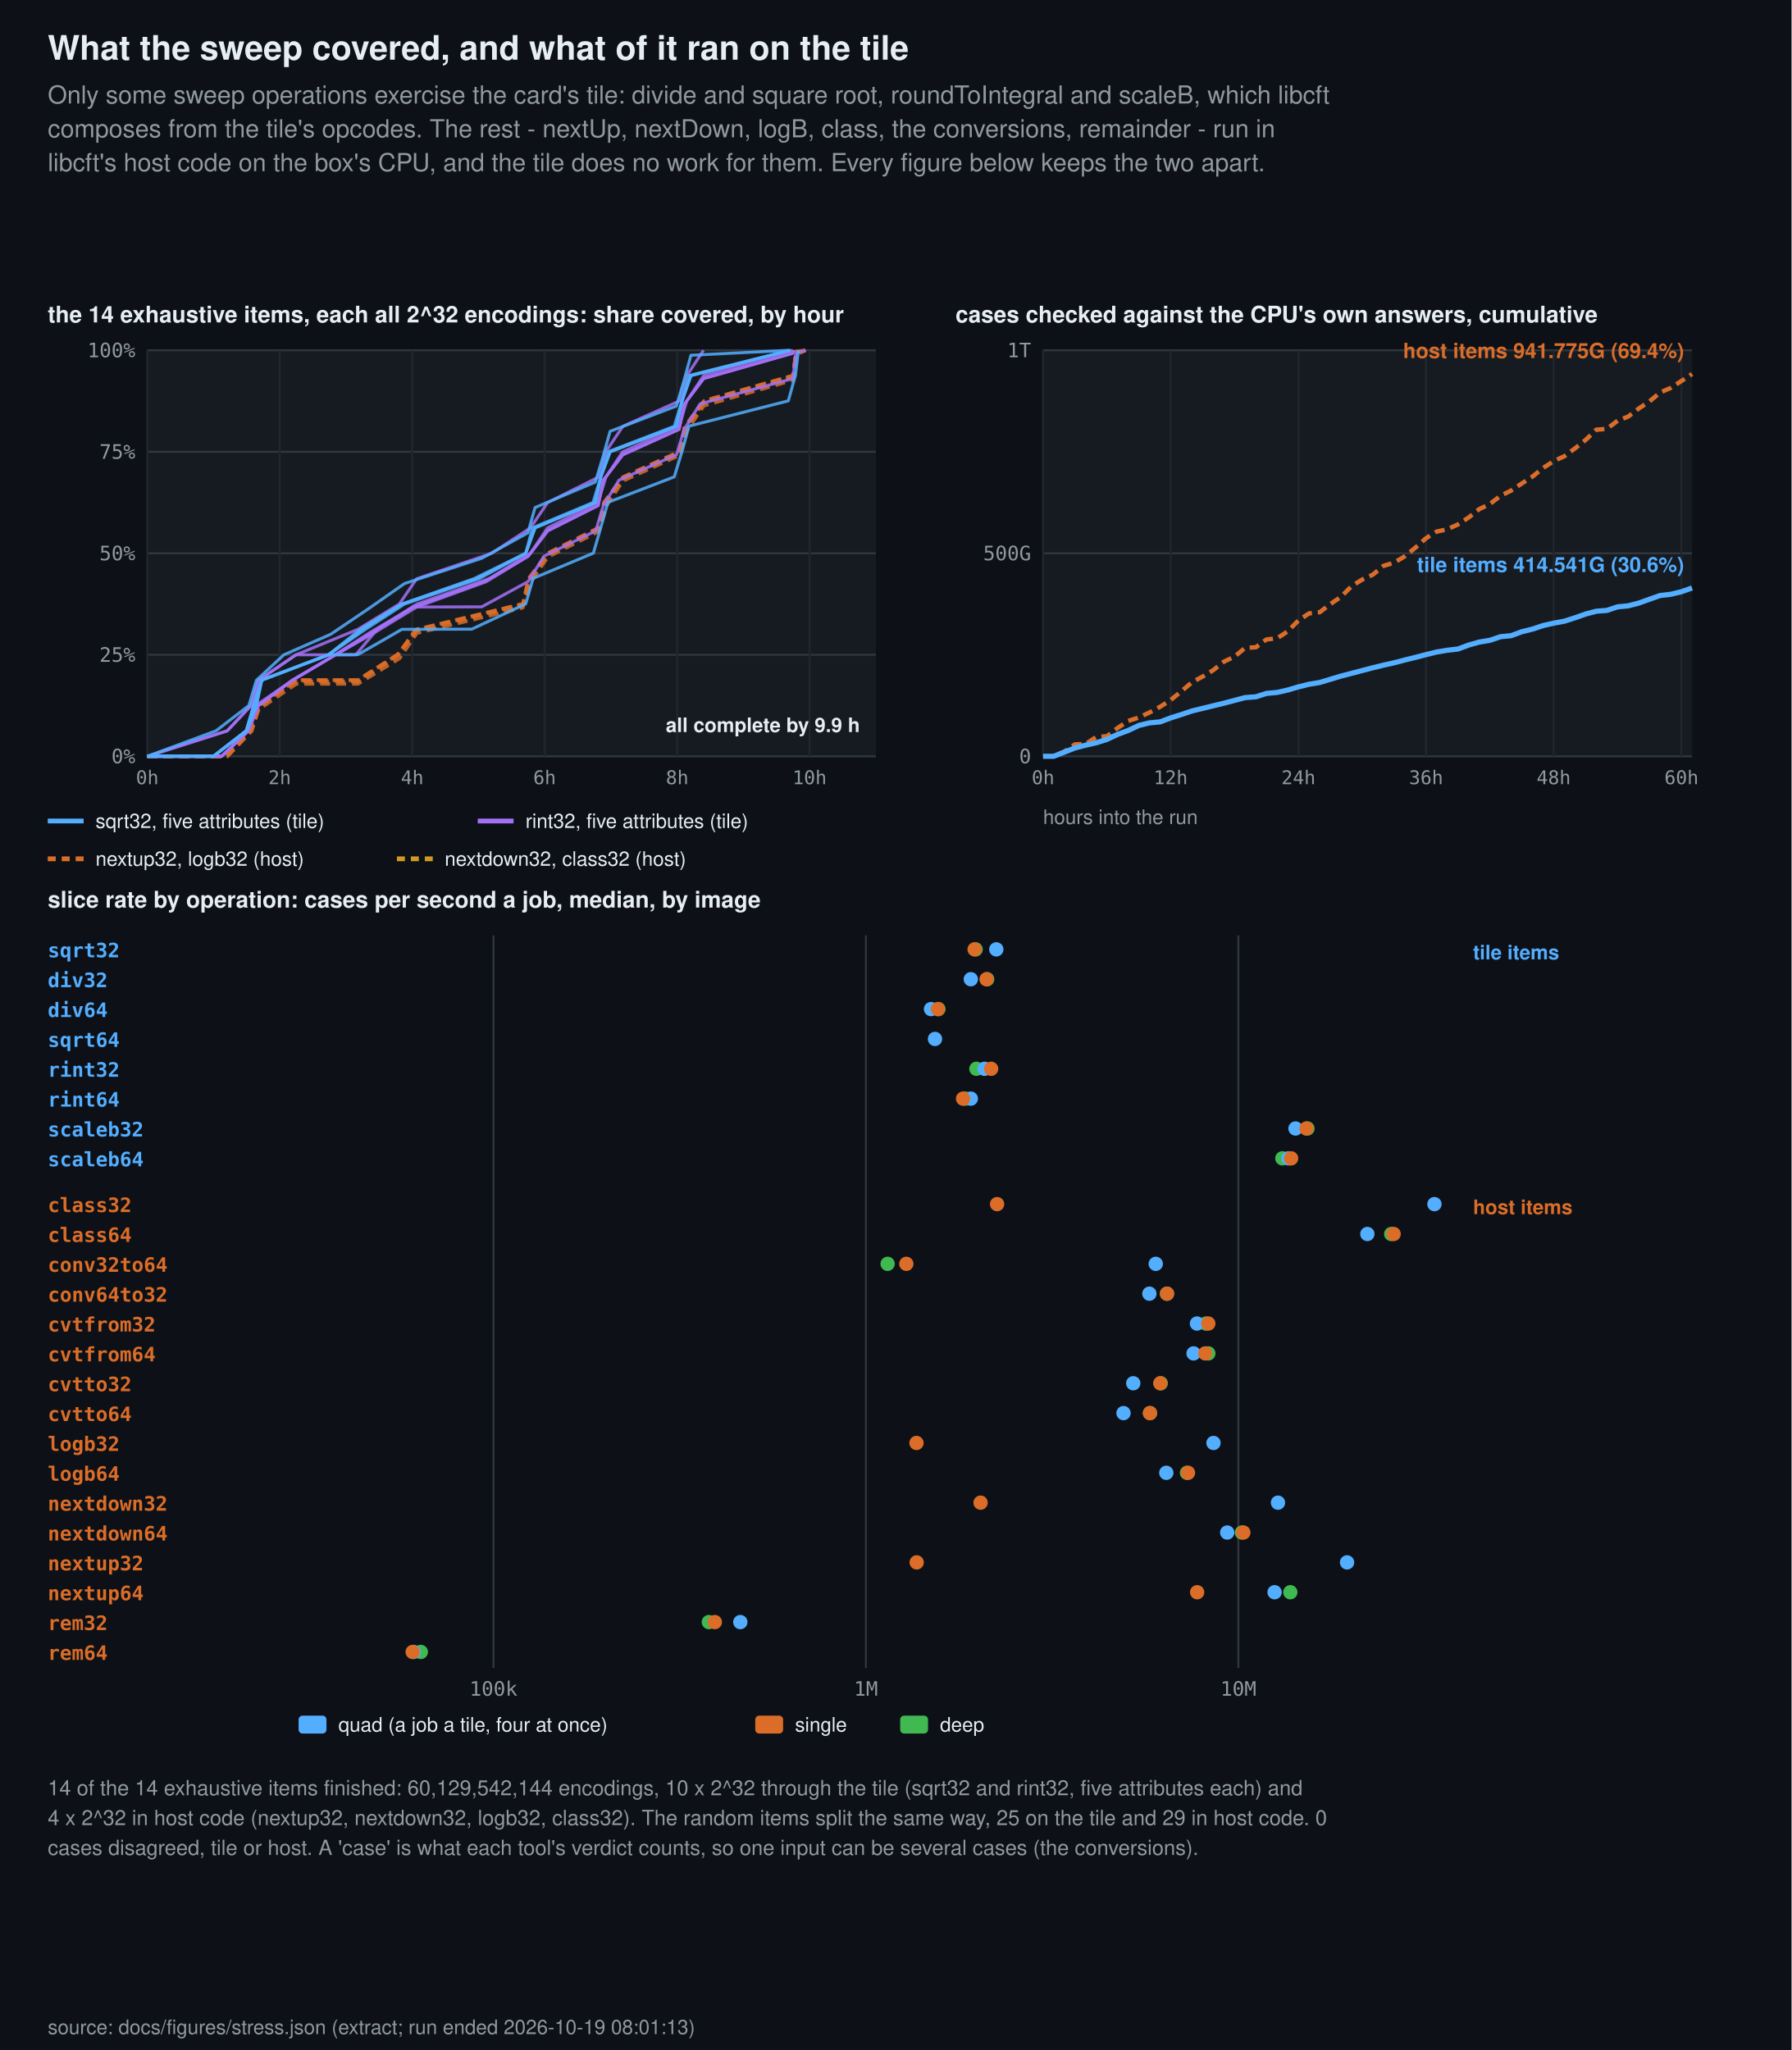
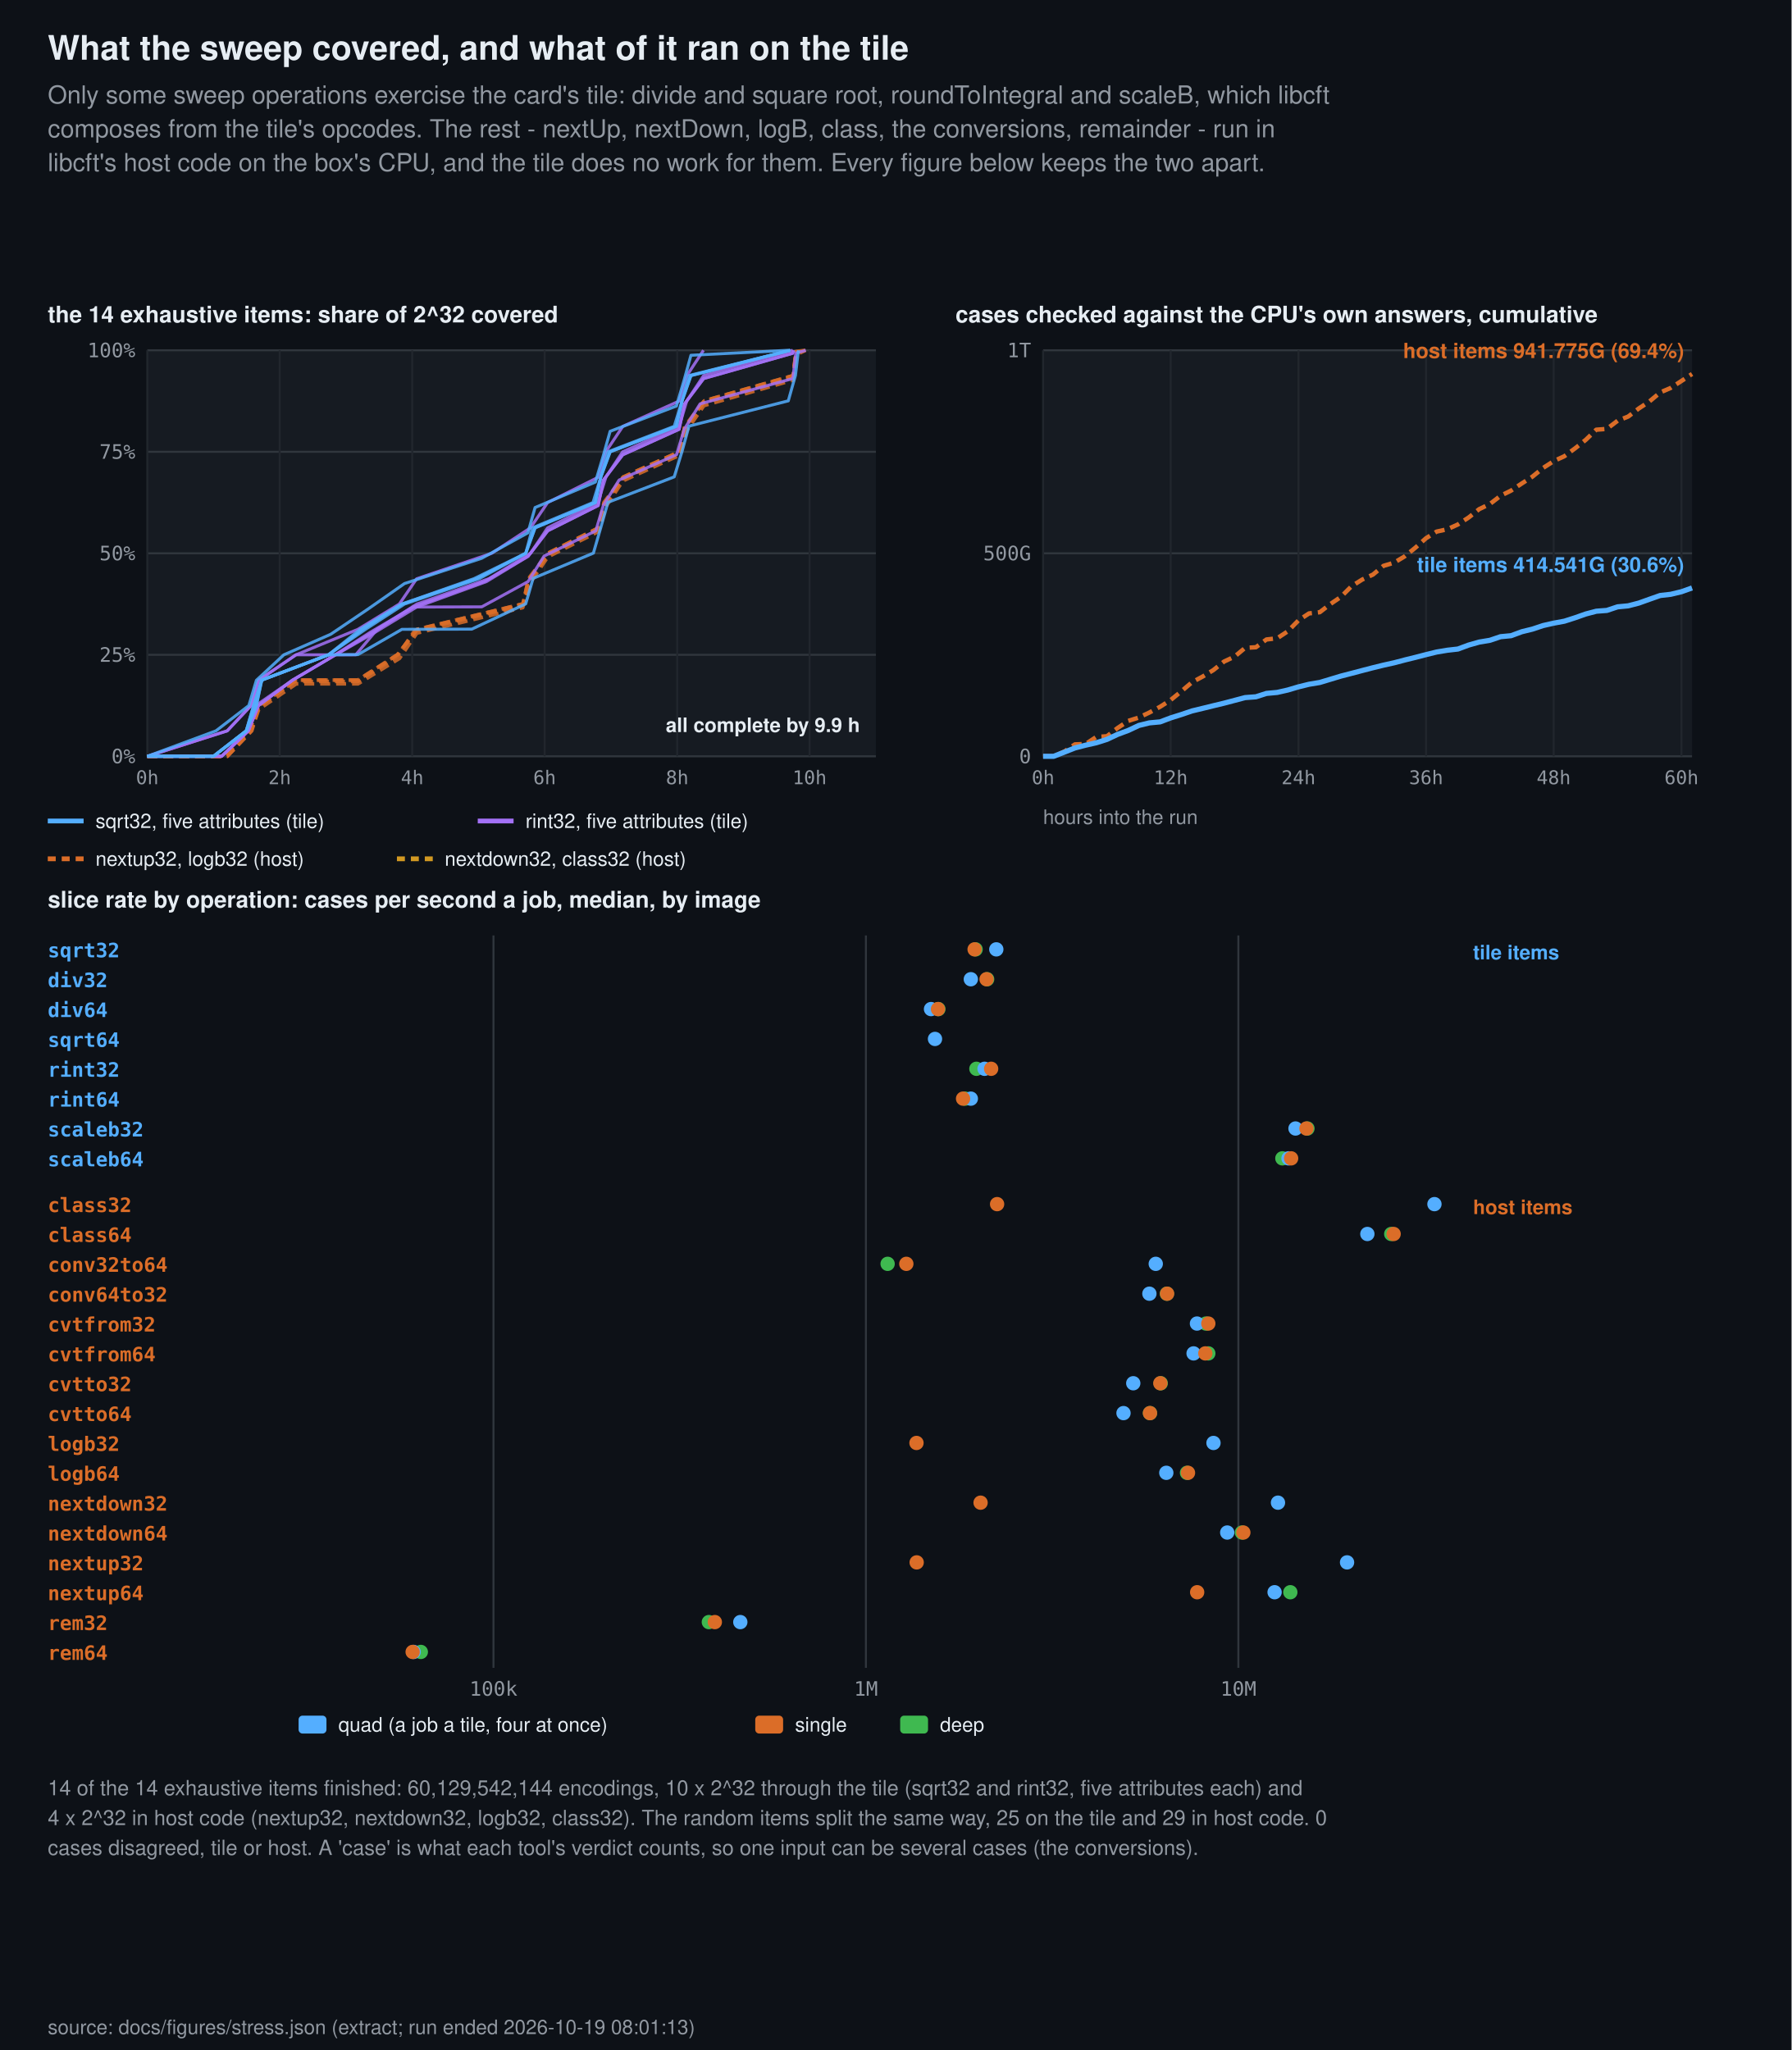
<svg xmlns="http://www.w3.org/2000/svg" width="900" height="1030" viewBox="0 0 900 1030" role="img" aria-label="The native-oracle sweep of the stress run: all 14 exhaustive items complete, and 1,356,316,228,303 cases in all, of which 30.6% exercised the tile and the rest ran in libcft's host code on the box's CPU; no case disagreed.">
  <rect width="900" height="1030" fill="#0d1117" />
  <text x="24.0" y="30.0" font-family="-apple-system,BlinkMacSystemFont,'Segoe UI',Helvetica,Arial,sans-serif" font-size="17" fill="#e6edf3" font-weight="600">What the sweep covered, and what of it ran on the tile</text>
  <text x="24.0" y="52.0" font-family="-apple-system,BlinkMacSystemFont,'Segoe UI',Helvetica,Arial,sans-serif" font-size="12.5" fill="#9198a1">Only some sweep operations exercise the card's tile: divide and square root, roundToIntegral and scaleB, which libcft</text>
  <text x="24.0" y="69.0" font-family="-apple-system,BlinkMacSystemFont,'Segoe UI',Helvetica,Arial,sans-serif" font-size="12.5" fill="#9198a1">composes from the tile's opcodes. The rest - nextUp, nextDown, logB, class, the conversions, remainder - run in</text>
  <text x="24.0" y="86.0" font-family="-apple-system,BlinkMacSystemFont,'Segoe UI',Helvetica,Arial,sans-serif" font-size="12.5" fill="#9198a1">libcft's host code on the box's CPU, and the tile does no work for them. Every figure below keeps the two apart.</text>
-   <text x="24.0" y="162.0" font-family="-apple-system,BlinkMacSystemFont,'Segoe UI',Helvetica,Arial,sans-serif" font-size="11.5" fill="#e6edf3" font-weight="600">the 14 exhaustive items, each all 2^32 encodings: share covered, by hour</text>
+   <text x="24.0" y="162.0" font-family="-apple-system,BlinkMacSystemFont,'Segoe UI',Helvetica,Arial,sans-serif" font-size="11.5" fill="#e6edf3" font-weight="600">the 14 exhaustive items: share of 2^32 covered</text>
  <rect x="74.0" y="176.0" width="366.0" height="204.0" fill="#161b22" />
  <line x1="74.0" y1="380.0" x2="440.0" y2="380.0" stroke="#30363d" stroke-width="1" />
  <text x="68.0" y="383.5" font-family="ui-monospace,SFMono-Regular,'SF Mono',Menlo,Consolas,monospace" font-size="10" fill="#9198a1" text-anchor="end">0%</text>
  <line x1="74.0" y1="329.0" x2="440.0" y2="329.0" stroke="#30363d" stroke-width="1" />
  <text x="68.0" y="332.5" font-family="ui-monospace,SFMono-Regular,'SF Mono',Menlo,Consolas,monospace" font-size="10" fill="#9198a1" text-anchor="end">25%</text>
  <line x1="74.0" y1="278.0" x2="440.0" y2="278.0" stroke="#30363d" stroke-width="1" />
  <text x="68.0" y="281.5" font-family="ui-monospace,SFMono-Regular,'SF Mono',Menlo,Consolas,monospace" font-size="10" fill="#9198a1" text-anchor="end">50%</text>
  <line x1="74.0" y1="227.0" x2="440.0" y2="227.0" stroke="#30363d" stroke-width="1" />
  <text x="68.0" y="230.5" font-family="ui-monospace,SFMono-Regular,'SF Mono',Menlo,Consolas,monospace" font-size="10" fill="#9198a1" text-anchor="end">75%</text>
  <line x1="74.0" y1="176.0" x2="440.0" y2="176.0" stroke="#30363d" stroke-width="1" />
  <text x="68.0" y="179.5" font-family="ui-monospace,SFMono-Regular,'SF Mono',Menlo,Consolas,monospace" font-size="10" fill="#9198a1" text-anchor="end">100%</text>
  <line x1="74.0" y1="176.0" x2="74.0" y2="380.0" stroke="#21262d" stroke-width="1" />
  <text x="74.0" y="394.0" font-family="ui-monospace,SFMono-Regular,'SF Mono',Menlo,Consolas,monospace" font-size="9.5" fill="#9198a1" text-anchor="middle">0h</text>
  <line x1="140.5" y1="176.0" x2="140.5" y2="380.0" stroke="#21262d" stroke-width="1" />
  <text x="140.5" y="394.0" font-family="ui-monospace,SFMono-Regular,'SF Mono',Menlo,Consolas,monospace" font-size="9.5" fill="#9198a1" text-anchor="middle">2h</text>
  <line x1="207.1" y1="176.0" x2="207.1" y2="380.0" stroke="#21262d" stroke-width="1" />
  <text x="207.1" y="394.0" font-family="ui-monospace,SFMono-Regular,'SF Mono',Menlo,Consolas,monospace" font-size="9.5" fill="#9198a1" text-anchor="middle">4h</text>
  <line x1="273.6" y1="176.0" x2="273.6" y2="380.0" stroke="#21262d" stroke-width="1" />
  <text x="273.6" y="394.0" font-family="ui-monospace,SFMono-Regular,'SF Mono',Menlo,Consolas,monospace" font-size="9.5" fill="#9198a1" text-anchor="middle">6h</text>
  <line x1="340.2" y1="176.0" x2="340.2" y2="380.0" stroke="#21262d" stroke-width="1" />
  <text x="340.2" y="394.0" font-family="ui-monospace,SFMono-Regular,'SF Mono',Menlo,Consolas,monospace" font-size="9.5" fill="#9198a1" text-anchor="middle">8h</text>
  <line x1="406.7" y1="176.0" x2="406.7" y2="380.0" stroke="#21262d" stroke-width="1" />
  <text x="406.7" y="394.0" font-family="ui-monospace,SFMono-Regular,'SF Mono',Menlo,Consolas,monospace" font-size="9.5" fill="#9198a1" text-anchor="middle">10h</text>
  <text x="432.0" y="367.8" font-family="-apple-system,BlinkMacSystemFont,'Segoe UI',Helvetica,Arial,sans-serif" font-size="10" fill="#e6edf3" font-weight="600" text-anchor="end">all complete by 9.9 h</text>
  <path d="M74.0,380.0 L114.2,380.0 L126.2,367.2 L130.0,356.4 L148.8,343.6 L179.8,343.6 L200.7,330.8 L209.4,318.1 L262.6,305.3 L266.5,292.6 L275.2,279.8 L300.6,267.1 L304.5,254.3 L312.9,241.6 L341.2,228.8 L345.1,216.1 L353.6,203.8 L398.3,191.0 L399.8,178.3 L404.7,176.0" fill="none" stroke="#db6d28" stroke-width="1.8" stroke-linejoin="round" stroke-dasharray="5 3" opacity="0.85" />
  <path d="M74.0,380.0 L114.2,380.0 L126.5,367.2 L130.2,354.5 L149.0,341.7 L179.8,341.7 L199.7,328.9 L209.7,316.2 L262.8,303.4 L266.8,290.7 L275.4,277.9 L300.8,265.2 L304.7,252.4 L313.1,239.7 L341.5,226.9 L345.3,214.2 L353.8,201.4 L398.5,188.7 L400.0,176.0" fill="none" stroke="#db6d28" stroke-width="1.8" stroke-linejoin="round" stroke-dasharray="5 3" opacity="0.85" />
  <path d="M74.0,380.0 L113.0,380.0 L125.2,367.2 L130.1,354.5 L147.8,341.7 L179.8,341.7 L199.7,328.9 L209.6,316.2 L262.7,303.4 L265.5,290.7 L275.3,277.9 L300.7,265.2 L303.4,252.4 L313.0,239.7 L341.4,226.9 L344.0,214.2 L353.7,201.4 L398.4,188.7 L399.9,176.0" fill="none" stroke="#db6d28" stroke-width="1.8" stroke-linejoin="round" stroke-dasharray="5 3" opacity="0.85" />
  <path d="M74.0,380.0 L113.0,380.0 L125.1,367.2 L130.0,355.2 L147.7,342.4 L179.8,342.4 L199.6,329.6 L208.3,316.9 L262.7,304.1 L265.4,291.4 L275.3,278.6 L300.6,265.9 L303.3,253.1 L313.0,240.4 L341.3,227.6 L343.9,214.9 L353.6,202.1 L398.4,189.4 L399.9,176.6 L404.7,176.0" fill="none" stroke="#db6d28" stroke-width="1.8" stroke-linejoin="round" stroke-dasharray="5 3" opacity="0.85" />
  <path d="M74.0,380.0 L111.3,380.0 L124.8,367.2 L128.5,354.5 L147.0,341.7 L166.0,330.5 L186.0,317.7 L207.6,305.0 L242.0,304.9 L265.3,292.2 L273.3,279.4 L299.3,266.7 L303.1,253.9 L311.0,241.2 L339.9,228.4 L343.7,215.7 L351.7,202.9 L398.3,190.2 L399.8,177.4 L404.8,176.0" fill="none" stroke="#a371f7" stroke-width="1.5" stroke-linejoin="round" opacity="0.85" />
  <path d="M74.0,380.0 L111.3,380.0 L124.8,367.2 L129.9,354.5 L147.0,341.7 L166.0,330.5 L187.2,317.7 L207.6,305.0 L243.3,292.2 L265.3,279.5 L275.1,266.7 L300.5,254.0 L303.1,241.2 L312.9,228.5 L341.1,215.7 L343.8,203.0 L353.5,190.2 L398.2,177.5 L398.7,176.0" fill="none" stroke="#a371f7" stroke-width="1.5" stroke-linejoin="round" opacity="0.85" />
  <path d="M74.0,380.0 L111.3,380.0 L124.7,367.2 L129.8,354.5 L147.0,341.7 L166.0,330.5 L188.4,317.7 L209.3,305.0 L244.4,292.2 L265.3,279.5 L275.2,266.7 L300.5,254.0 L303.1,241.2 L312.8,228.5 L341.2,215.7 L343.8,203.0 L353.5,190.2 L398.2,177.5 L398.7,176.0" fill="none" stroke="#a371f7" stroke-width="1.5" stroke-linejoin="round" opacity="0.85" />
  <path d="M74.0,380.0 L114.2,367.2 L126.1,354.5 L129.9,341.8 L148.7,329.0 L178.7,329.0 L189.5,316.2 L209.4,303.5 L245.7,290.7 L266.5,278.0 L275.1,265.2 L300.4,252.5 L304.4,239.7 L312.8,227.0 L341.2,214.2 L345.0,201.5 L353.5,188.7 L398.2,176.0" fill="none" stroke="#a371f7" stroke-width="1.5" stroke-linejoin="round" opacity="0.85" />
  <path d="M74.0,380.0 L114.1,367.2 L126.1,354.5 L129.9,341.8 L148.7,329.0 L179.8,316.2 L200.6,303.5 L209.3,290.8 L247.0,278.0 L266.5,265.2 L275.1,252.5 L300.5,239.8 L304.3,227.0 L312.9,214.2 L341.2,201.5 L345.0,188.8 L353.4,176.0" fill="none" stroke="#a371f7" stroke-width="1.5" stroke-linejoin="round" opacity="0.85" />
  <path d="M74.0,380.0 L107.2,380.0 L123.7,367.2 L127.4,354.5 L131.5,341.7 L165.0,329.0 L179.8,328.9 L201.9,316.2 L237.0,316.1 L264.1,303.4 L267.8,290.6 L298.1,277.9 L301.8,265.1 L305.4,252.4 L338.7,239.6 L342.6,226.9 L346.1,214.1 L396.0,201.4 L399.6,188.6 L401.1,176.0" fill="none" stroke="#54aeff" stroke-width="1.5" stroke-linejoin="round" opacity="0.85" />
  <path d="M74.0,380.0 L107.2,380.0 L123.7,367.2 L127.4,354.5 L131.5,341.7 L165.0,329.0 L181.0,316.2 L201.9,303.5 L238.2,290.7 L264.1,278.0 L267.5,265.2 L297.9,252.5 L301.8,239.7 L305.4,227.0 L338.7,214.2 L342.6,201.5 L346.1,188.7 L397.0,176.0" fill="none" stroke="#54aeff" stroke-width="1.5" stroke-linejoin="round" opacity="0.85" />
  <path d="M74.0,380.0 L107.2,380.0 L123.7,367.2 L128.7,354.5 L131.5,341.7 L165.0,329.0 L182.3,316.2 L201.9,303.5 L239.5,290.7 L264.1,278.0 L268.8,265.2 L299.1,252.5 L301.8,239.7 L306.5,227.0 L339.8,214.2 L342.6,201.5 L347.1,188.7 L397.0,176.0" fill="none" stroke="#54aeff" stroke-width="1.5" stroke-linejoin="round" opacity="0.85" />
  <path d="M74.0,380.0 L107.2,380.0 L123.7,367.2 L128.8,354.5 L131.5,341.7 L165.0,329.0 L183.6,316.2 L203.2,303.5 L240.8,290.7 L264.1,278.0 L268.8,265.2 L299.1,252.5 L301.8,239.7 L306.5,227.0 L339.8,214.2 L342.6,201.5 L347.1,188.7 L397.0,176.0" fill="none" stroke="#54aeff" stroke-width="1.5" stroke-linejoin="round" opacity="0.85" />
  <path d="M74.0,380.0 L108.5,367.2 L125.0,354.5 L128.8,341.8 L142.6,329.0 L166.1,318.7 L184.9,306.0 L203.2,293.2 L242.0,280.5 L265.2,267.7 L268.8,255.0 L299.1,242.2 L302.9,229.5 L306.5,216.7 L339.8,204.0 L343.6,191.2 L347.1,178.5 L396.2,176.0" fill="none" stroke="#54aeff" stroke-width="1.5" stroke-linejoin="round" opacity="0.85" />
  <line x1="24.0" y1="412.5" x2="42.0" y2="412.5" stroke="#54aeff" stroke-width="2.4" />
  <text x="48.0" y="416.0" font-family="-apple-system,BlinkMacSystemFont,'Segoe UI',Helvetica,Arial,sans-serif" font-size="10" fill="#e6edf3">sqrt32, five attributes (tile)</text>
  <line x1="240.0" y1="412.5" x2="258.0" y2="412.5" stroke="#a371f7" stroke-width="2.4" />
  <text x="264.0" y="416.0" font-family="-apple-system,BlinkMacSystemFont,'Segoe UI',Helvetica,Arial,sans-serif" font-size="10" fill="#e6edf3">rint32, five attributes (tile)</text>
  <line x1="24.0" y1="431.5" x2="42.0" y2="431.5" stroke="#db6d28" stroke-width="2.4" stroke-dasharray="4 3" />
  <text x="48.0" y="435.0" font-family="-apple-system,BlinkMacSystemFont,'Segoe UI',Helvetica,Arial,sans-serif" font-size="10" fill="#e6edf3">nextup32, logb32 (host)</text>
  <line x1="199.4" y1="431.5" x2="217.4" y2="431.5" stroke="#d29922" stroke-width="2.4" stroke-dasharray="4 3" />
  <text x="223.4" y="435.0" font-family="-apple-system,BlinkMacSystemFont,'Segoe UI',Helvetica,Arial,sans-serif" font-size="10" fill="#e6edf3">nextdown32, class32 (host)</text>
  <text x="480.0" y="162.0" font-family="-apple-system,BlinkMacSystemFont,'Segoe UI',Helvetica,Arial,sans-serif" font-size="11.5" fill="#e6edf3" font-weight="600">cases checked against the CPU's own answers, cumulative</text>
  <rect x="524.0" y="176.0" width="326.0" height="204.0" fill="#161b22" />
  <line x1="524.0" y1="380.0" x2="850.0" y2="380.0" stroke="#30363d" stroke-width="1" />
  <text x="518.0" y="383.5" font-family="ui-monospace,SFMono-Regular,'SF Mono',Menlo,Consolas,monospace" font-size="10" fill="#9198a1" text-anchor="end">0</text>
  <line x1="524.0" y1="278.0" x2="850.0" y2="278.0" stroke="#30363d" stroke-width="1" />
  <text x="518.0" y="281.5" font-family="ui-monospace,SFMono-Regular,'SF Mono',Menlo,Consolas,monospace" font-size="10" fill="#9198a1" text-anchor="end">500G</text>
  <line x1="524.0" y1="176.0" x2="850.0" y2="176.0" stroke="#30363d" stroke-width="1" />
  <text x="518.0" y="179.5" font-family="ui-monospace,SFMono-Regular,'SF Mono',Menlo,Consolas,monospace" font-size="10" fill="#9198a1" text-anchor="end">1T</text>
  <line x1="524.0" y1="176.0" x2="524.0" y2="380.0" stroke="#21262d" stroke-width="1" />
  <text x="524.0" y="394.0" font-family="ui-monospace,SFMono-Regular,'SF Mono',Menlo,Consolas,monospace" font-size="9.5" fill="#9198a1" text-anchor="middle">0h</text>
  <line x1="588.1" y1="176.0" x2="588.1" y2="380.0" stroke="#21262d" stroke-width="1" />
  <text x="588.1" y="394.0" font-family="ui-monospace,SFMono-Regular,'SF Mono',Menlo,Consolas,monospace" font-size="9.5" fill="#9198a1" text-anchor="middle">12h</text>
  <line x1="652.3" y1="176.0" x2="652.3" y2="380.0" stroke="#21262d" stroke-width="1" />
  <text x="652.3" y="394.0" font-family="ui-monospace,SFMono-Regular,'SF Mono',Menlo,Consolas,monospace" font-size="9.5" fill="#9198a1" text-anchor="middle">24h</text>
  <line x1="716.4" y1="176.0" x2="716.4" y2="380.0" stroke="#21262d" stroke-width="1" />
  <text x="716.4" y="394.0" font-family="ui-monospace,SFMono-Regular,'SF Mono',Menlo,Consolas,monospace" font-size="9.5" fill="#9198a1" text-anchor="middle">36h</text>
  <line x1="780.5" y1="176.0" x2="780.5" y2="380.0" stroke="#21262d" stroke-width="1" />
  <text x="780.5" y="394.0" font-family="ui-monospace,SFMono-Regular,'SF Mono',Menlo,Consolas,monospace" font-size="9.5" fill="#9198a1" text-anchor="middle">48h</text>
  <line x1="844.7" y1="176.0" x2="844.7" y2="380.0" stroke="#21262d" stroke-width="1" />
  <text x="844.7" y="394.0" font-family="ui-monospace,SFMono-Regular,'SF Mono',Menlo,Consolas,monospace" font-size="9.5" fill="#9198a1" text-anchor="middle">60h</text>
  <path d="M524.0,380.0 L529.3,380.0 L534.7,377.6 L540.0,374.0 L545.4,373.8 L550.7,370.3 L556.1,369.9 L561.4,365.8 L566.8,362.2 L572.1,360.5 L577.4,358.0 L582.8,355.1 L588.1,351.7 L593.5,347.3 L598.8,342.8 L604.2,339.9 L609.5,336.7 L614.9,332.4 L620.2,329.9 L625.5,325.5 L630.9,325.2 L636.2,321.3 L641.6,320.7 L646.9,317.2 L652.3,311.7 L657.6,308.2 L663.0,307.6 L668.3,303.5 L673.6,299.9 L679.0,294.5 L684.3,291.2 L689.7,288.7 L695.0,284.3 L700.4,282.7 L705.7,279.5 L711.0,275.2 L716.4,270.4 L721.7,267.1 L727.1,265.9 L732.4,263.5 L737.8,260.0 L743.1,255.8 L748.5,253.2 L753.8,249.1 L759.1,246.5 L764.5,242.9 L769.8,239.5 L775.2,235.1 L780.5,231.7 L785.9,229.2 L791.2,225.3 L796.6,221.0 L801.9,215.9 L807.2,215.5 L812.6,211.4 L817.9,209.3 L823.3,205.2 L828.6,201.7 L834.0,197.2 L839.3,194.9 L844.7,191.4 L850.0,187.9" fill="none" stroke="#db6d28" stroke-width="2.2" stroke-linejoin="round" stroke-dasharray="5 3" />
  <path d="M524.0,380.0 L529.3,380.0 L534.7,377.9 L540.0,375.8 L545.4,374.4 L550.7,373.2 L556.1,371.5 L561.4,369.0 L566.8,367.0 L572.1,364.5 L577.4,363.2 L582.8,362.7 L588.1,360.7 L593.5,359.0 L598.8,357.2 L604.2,355.9 L609.5,354.6 L614.9,353.3 L620.2,351.9 L625.5,350.5 L630.9,350.1 L636.2,348.4 L641.6,347.9 L646.9,346.7 L652.3,345.1 L657.6,343.8 L663.0,342.9 L668.3,341.3 L673.6,339.7 L679.0,338.3 L684.3,336.9 L689.7,335.5 L695.0,334.2 L700.4,333.0 L705.7,331.6 L711.0,330.3 L716.4,328.9 L721.7,327.6 L727.1,326.7 L732.4,326.1 L737.8,324.1 L743.1,322.6 L748.5,321.7 L753.8,319.9 L759.1,319.4 L764.5,317.4 L769.8,316.1 L775.2,314.3 L780.5,313.1 L785.9,312.1 L791.2,310.4 L796.6,308.5 L801.9,307.1 L807.2,306.7 L812.6,304.9 L817.9,304.4 L823.3,303.0 L828.6,301.1 L834.0,299.2 L839.3,298.6 L844.7,297.3 L850.0,295.4" fill="none" stroke="#54aeff" stroke-width="2.6" stroke-linejoin="round" />
  <text x="846.0" y="287.4" font-family="-apple-system,BlinkMacSystemFont,'Segoe UI',Helvetica,Arial,sans-serif" font-size="10.5" fill="#54aeff" font-weight="600" text-anchor="end">tile items 414.541G (30.6%)</text>
  <text x="846.0" y="179.9" font-family="-apple-system,BlinkMacSystemFont,'Segoe UI',Helvetica,Arial,sans-serif" font-size="10.5" fill="#db6d28" font-weight="600" text-anchor="end">host items 941.775G (69.4%)</text>
  <text x="524.0" y="414.0" font-family="-apple-system,BlinkMacSystemFont,'Segoe UI',Helvetica,Arial,sans-serif" font-size="10" fill="#9198a1">hours into the run</text>
  <text x="24.0" y="456.0" font-family="-apple-system,BlinkMacSystemFont,'Segoe UI',Helvetica,Arial,sans-serif" font-size="11.5" fill="#e6edf3" font-weight="600">slice rate by operation: cases per second a job, median, by image</text>
  <line x1="247.9" y1="470.0" x2="247.9" y2="838.0" stroke="#30363d" stroke-width="1" />
  <text x="247.9" y="852.0" font-family="ui-monospace,SFMono-Regular,'SF Mono',Menlo,Consolas,monospace" font-size="10" fill="#9198a1" text-anchor="middle">100k</text>
  <line x1="435.0" y1="470.0" x2="435.0" y2="838.0" stroke="#30363d" stroke-width="1" />
  <text x="435.0" y="852.0" font-family="ui-monospace,SFMono-Regular,'SF Mono',Menlo,Consolas,monospace" font-size="10" fill="#9198a1" text-anchor="middle">1M</text>
  <line x1="622.1" y1="470.0" x2="622.1" y2="838.0" stroke="#30363d" stroke-width="1" />
  <text x="622.1" y="852.0" font-family="ui-monospace,SFMono-Regular,'SF Mono',Menlo,Consolas,monospace" font-size="10" fill="#9198a1" text-anchor="middle">10M</text>
  <text x="24.0" y="481.0" font-family="ui-monospace,SFMono-Regular,'SF Mono',Menlo,Consolas,monospace" font-size="10" fill="#54aeff" font-weight="600">sqrt32</text>
  <circle cx="490.1" cy="477.0" r="3.6" fill="#3fb950" />
  <circle cx="500.5" cy="477.0" r="3.6" fill="#54aeff" />
  <circle cx="489.6" cy="477.0" r="3.6" fill="#db6d28" />
  <text x="24.0" y="496.0" font-family="ui-monospace,SFMono-Regular,'SF Mono',Menlo,Consolas,monospace" font-size="10" fill="#54aeff" font-weight="600">div32</text>
  <circle cx="495.9" cy="492.0" r="3.6" fill="#3fb950" />
  <circle cx="487.7" cy="492.0" r="3.6" fill="#54aeff" />
  <circle cx="495.6" cy="492.0" r="3.6" fill="#db6d28" />
  <text x="24.0" y="511.0" font-family="ui-monospace,SFMono-Regular,'SF Mono',Menlo,Consolas,monospace" font-size="10" fill="#54aeff" font-weight="600">div64</text>
  <circle cx="471.4" cy="507.0" r="3.6" fill="#3fb950" />
  <circle cx="467.7" cy="507.0" r="3.6" fill="#54aeff" />
  <circle cx="471.2" cy="507.0" r="3.6" fill="#db6d28" />
  <text x="24.0" y="526.0" font-family="ui-monospace,SFMono-Regular,'SF Mono',Menlo,Consolas,monospace" font-size="10" fill="#54aeff" font-weight="600">sqrt64</text>
  <circle cx="469.7" cy="522.0" r="3.6" fill="#54aeff" />
  <text x="24.0" y="541.0" font-family="ui-monospace,SFMono-Regular,'SF Mono',Menlo,Consolas,monospace" font-size="10" fill="#54aeff" font-weight="600">rint32</text>
  <circle cx="490.5" cy="537.0" r="3.6" fill="#3fb950" />
  <circle cx="494.6" cy="537.0" r="3.6" fill="#54aeff" />
  <circle cx="497.9" cy="537.0" r="3.6" fill="#db6d28" />
  <text x="24.0" y="556.0" font-family="ui-monospace,SFMono-Regular,'SF Mono',Menlo,Consolas,monospace" font-size="10" fill="#54aeff" font-weight="600">rint64</text>
  <circle cx="484.8" cy="552.0" r="3.6" fill="#3fb950" />
  <circle cx="487.7" cy="552.0" r="3.6" fill="#54aeff" />
  <circle cx="483.8" cy="552.0" r="3.6" fill="#db6d28" />
  <text x="24.0" y="571.0" font-family="ui-monospace,SFMono-Regular,'SF Mono',Menlo,Consolas,monospace" font-size="10" fill="#54aeff" font-weight="600">scaleb32</text>
  <circle cx="656.8" cy="567.0" r="3.6" fill="#3fb950" />
  <circle cx="650.8" cy="567.0" r="3.6" fill="#54aeff" />
  <circle cx="656.3" cy="567.0" r="3.6" fill="#db6d28" />
  <text x="24.0" y="586.0" font-family="ui-monospace,SFMono-Regular,'SF Mono',Menlo,Consolas,monospace" font-size="10" fill="#54aeff" font-weight="600">scaleb64</text>
  <circle cx="644.2" cy="582.0" r="3.6" fill="#3fb950" />
  <circle cx="647.3" cy="582.0" r="3.6" fill="#54aeff" />
  <circle cx="648.6" cy="582.0" r="3.6" fill="#db6d28" />
  <text x="24.0" y="609.0" font-family="ui-monospace,SFMono-Regular,'SF Mono',Menlo,Consolas,monospace" font-size="10" fill="#db6d28" font-weight="600">class32</text>
  <circle cx="720.6" cy="605.0" r="3.6" fill="#54aeff" />
  <circle cx="500.9" cy="605.0" r="3.6" fill="#db6d28" />
  <text x="24.0" y="624.0" font-family="ui-monospace,SFMono-Regular,'SF Mono',Menlo,Consolas,monospace" font-size="10" fill="#db6d28" font-weight="600">class64</text>
  <circle cx="698.9" cy="620.0" r="3.6" fill="#3fb950" />
  <circle cx="686.9" cy="620.0" r="3.6" fill="#54aeff" />
  <circle cx="700.1" cy="620.0" r="3.6" fill="#db6d28" />
  <text x="24.0" y="639.0" font-family="ui-monospace,SFMono-Regular,'SF Mono',Menlo,Consolas,monospace" font-size="10" fill="#db6d28" font-weight="600">conv32to64</text>
  <circle cx="445.9" cy="635.0" r="3.6" fill="#3fb950" />
  <circle cx="580.6" cy="635.0" r="3.6" fill="#54aeff" />
  <circle cx="455.3" cy="635.0" r="3.6" fill="#db6d28" />
  <text x="24.0" y="654.0" font-family="ui-monospace,SFMono-Regular,'SF Mono',Menlo,Consolas,monospace" font-size="10" fill="#db6d28" font-weight="600">conv64to32</text>
  <circle cx="586.2" cy="650.0" r="3.6" fill="#3fb950" />
  <circle cx="577.4" cy="650.0" r="3.6" fill="#54aeff" />
  <circle cx="586.3" cy="650.0" r="3.6" fill="#db6d28" />
  <text x="24.0" y="669.0" font-family="ui-monospace,SFMono-Regular,'SF Mono',Menlo,Consolas,monospace" font-size="10" fill="#db6d28" font-weight="600">cvtfrom32</text>
  <circle cx="605.8" cy="665.0" r="3.6" fill="#3fb950" />
  <circle cx="601.3" cy="665.0" r="3.6" fill="#54aeff" />
  <circle cx="607.0" cy="665.0" r="3.6" fill="#db6d28" />
  <text x="24.0" y="684.0" font-family="ui-monospace,SFMono-Regular,'SF Mono',Menlo,Consolas,monospace" font-size="10" fill="#db6d28" font-weight="600">cvtfrom64</text>
  <circle cx="607.0" cy="680.0" r="3.6" fill="#3fb950" />
  <circle cx="599.6" cy="680.0" r="3.6" fill="#54aeff" />
  <circle cx="605.5" cy="680.0" r="3.6" fill="#db6d28" />
  <text x="24.0" y="699.0" font-family="ui-monospace,SFMono-Regular,'SF Mono',Menlo,Consolas,monospace" font-size="10" fill="#db6d28" font-weight="600">cvtto32</text>
  <circle cx="583.1" cy="695.0" r="3.6" fill="#3fb950" />
  <circle cx="569.3" cy="695.0" r="3.6" fill="#54aeff" />
  <circle cx="582.9" cy="695.0" r="3.6" fill="#db6d28" />
  <text x="24.0" y="714.0" font-family="ui-monospace,SFMono-Regular,'SF Mono',Menlo,Consolas,monospace" font-size="10" fill="#db6d28" font-weight="600">cvtto64</text>
  <circle cx="577.7" cy="710.0" r="3.6" fill="#3fb950" />
  <circle cx="564.4" cy="710.0" r="3.6" fill="#54aeff" />
  <circle cx="577.7" cy="710.0" r="3.6" fill="#db6d28" />
  <text x="24.0" y="729.0" font-family="ui-monospace,SFMono-Regular,'SF Mono',Menlo,Consolas,monospace" font-size="10" fill="#db6d28" font-weight="600">logb32</text>
  <circle cx="609.6" cy="725.0" r="3.6" fill="#54aeff" />
  <circle cx="460.4" cy="725.0" r="3.6" fill="#db6d28" />
  <text x="24.0" y="744.0" font-family="ui-monospace,SFMono-Regular,'SF Mono',Menlo,Consolas,monospace" font-size="10" fill="#db6d28" font-weight="600">logb64</text>
  <circle cx="596.3" cy="740.0" r="3.6" fill="#3fb950" />
  <circle cx="585.9" cy="740.0" r="3.6" fill="#54aeff" />
  <circle cx="596.8" cy="740.0" r="3.6" fill="#db6d28" />
  <text x="24.0" y="759.0" font-family="ui-monospace,SFMono-Regular,'SF Mono',Menlo,Consolas,monospace" font-size="10" fill="#db6d28" font-weight="600">nextdown32</text>
  <circle cx="642.0" cy="755.0" r="3.6" fill="#54aeff" />
  <circle cx="492.6" cy="755.0" r="3.6" fill="#db6d28" />
  <text x="24.0" y="774.0" font-family="ui-monospace,SFMono-Regular,'SF Mono',Menlo,Consolas,monospace" font-size="10" fill="#db6d28" font-weight="600">nextdown64</text>
  <circle cx="623.9" cy="770.0" r="3.6" fill="#3fb950" />
  <circle cx="616.5" cy="770.0" r="3.6" fill="#54aeff" />
  <circle cx="624.6" cy="770.0" r="3.6" fill="#db6d28" />
  <text x="24.0" y="789.0" font-family="ui-monospace,SFMono-Regular,'SF Mono',Menlo,Consolas,monospace" font-size="10" fill="#db6d28" font-weight="600">nextup32</text>
  <circle cx="676.7" cy="785.0" r="3.6" fill="#54aeff" />
  <circle cx="460.5" cy="785.0" r="3.6" fill="#db6d28" />
  <text x="24.0" y="804.0" font-family="ui-monospace,SFMono-Regular,'SF Mono',Menlo,Consolas,monospace" font-size="10" fill="#db6d28" font-weight="600">nextup64</text>
  <circle cx="648.2" cy="800.0" r="3.6" fill="#3fb950" />
  <circle cx="640.3" cy="800.0" r="3.6" fill="#54aeff" />
  <circle cx="601.4" cy="800.0" r="3.6" fill="#db6d28" />
  <text x="24.0" y="819.0" font-family="ui-monospace,SFMono-Regular,'SF Mono',Menlo,Consolas,monospace" font-size="10" fill="#db6d28" font-weight="600">rem32</text>
  <circle cx="356.1" cy="815.0" r="3.6" fill="#3fb950" />
  <circle cx="371.9" cy="815.0" r="3.6" fill="#54aeff" />
  <circle cx="359.1" cy="815.0" r="3.6" fill="#db6d28" />
  <text x="24.0" y="834.0" font-family="ui-monospace,SFMono-Regular,'SF Mono',Menlo,Consolas,monospace" font-size="10" fill="#db6d28" font-weight="600">rem64</text>
  <circle cx="211.4" cy="830.0" r="3.6" fill="#3fb950" />
  <circle cx="207.8" cy="830.0" r="3.6" fill="#54aeff" />
  <circle cx="207.3" cy="830.0" r="3.6" fill="#db6d28" />
  <text x="24.0" y="593.0" font-family="-apple-system,BlinkMacSystemFont,'Segoe UI',Helvetica,Arial,sans-serif" font-size="1" fill="#e6edf3" />
  <text x="740.0" y="482.0" font-family="-apple-system,BlinkMacSystemFont,'Segoe UI',Helvetica,Arial,sans-serif" font-size="10" fill="#54aeff" font-weight="600">tile items</text>
  <text x="740.0" y="610.0" font-family="-apple-system,BlinkMacSystemFont,'Segoe UI',Helvetica,Arial,sans-serif" font-size="10" fill="#db6d28" font-weight="600">host items</text>
  <rect x="150.0" y="862.0" width="14.0" height="9.0" fill="#54aeff" rx="2" />
  <text x="170.0" y="870.0" font-family="-apple-system,BlinkMacSystemFont,'Segoe UI',Helvetica,Arial,sans-serif" font-size="10" fill="#e6edf3">quad (a job a tile, four at once)</text>
  <rect x="379.4" y="862.0" width="14.0" height="9.0" fill="#db6d28" rx="2" />
  <text x="399.4" y="870.0" font-family="-apple-system,BlinkMacSystemFont,'Segoe UI',Helvetica,Arial,sans-serif" font-size="10" fill="#e6edf3">single</text>
  <rect x="452.2" y="862.0" width="14.0" height="9.0" fill="#3fb950" rx="2" />
  <text x="472.2" y="870.0" font-family="-apple-system,BlinkMacSystemFont,'Segoe UI',Helvetica,Arial,sans-serif" font-size="10" fill="#e6edf3">deep</text>
  <text x="24.0" y="902.0" font-family="-apple-system,BlinkMacSystemFont,'Segoe UI',Helvetica,Arial,sans-serif" font-size="10.5" fill="#9198a1">14 of the 14 exhaustive items finished: 60,129,542,144 encodings, 10 x 2^32 through the tile (sqrt32 and rint32, five attributes each) and</text>
  <text x="24.0" y="917.0" font-family="-apple-system,BlinkMacSystemFont,'Segoe UI',Helvetica,Arial,sans-serif" font-size="10.5" fill="#9198a1">4 x 2^32 in host code (nextup32, nextdown32, logb32, class32). The random items split the same way, 25 on the tile and 29 in host code. 0</text>
  <text x="24.0" y="932.0" font-family="-apple-system,BlinkMacSystemFont,'Segoe UI',Helvetica,Arial,sans-serif" font-size="10.5" fill="#9198a1">cases disagreed, tile or host. A 'case' is what each tool's verdict counts, so one input can be several cases (the conversions).</text>
  <text x="24.0" y="1022.0" font-family="-apple-system,BlinkMacSystemFont,'Segoe UI',Helvetica,Arial,sans-serif" font-size="10" fill="#9198a1">source: docs/figures/stress.json (extract; run ended 2026-10-19 08:01:13)</text>
</svg>
